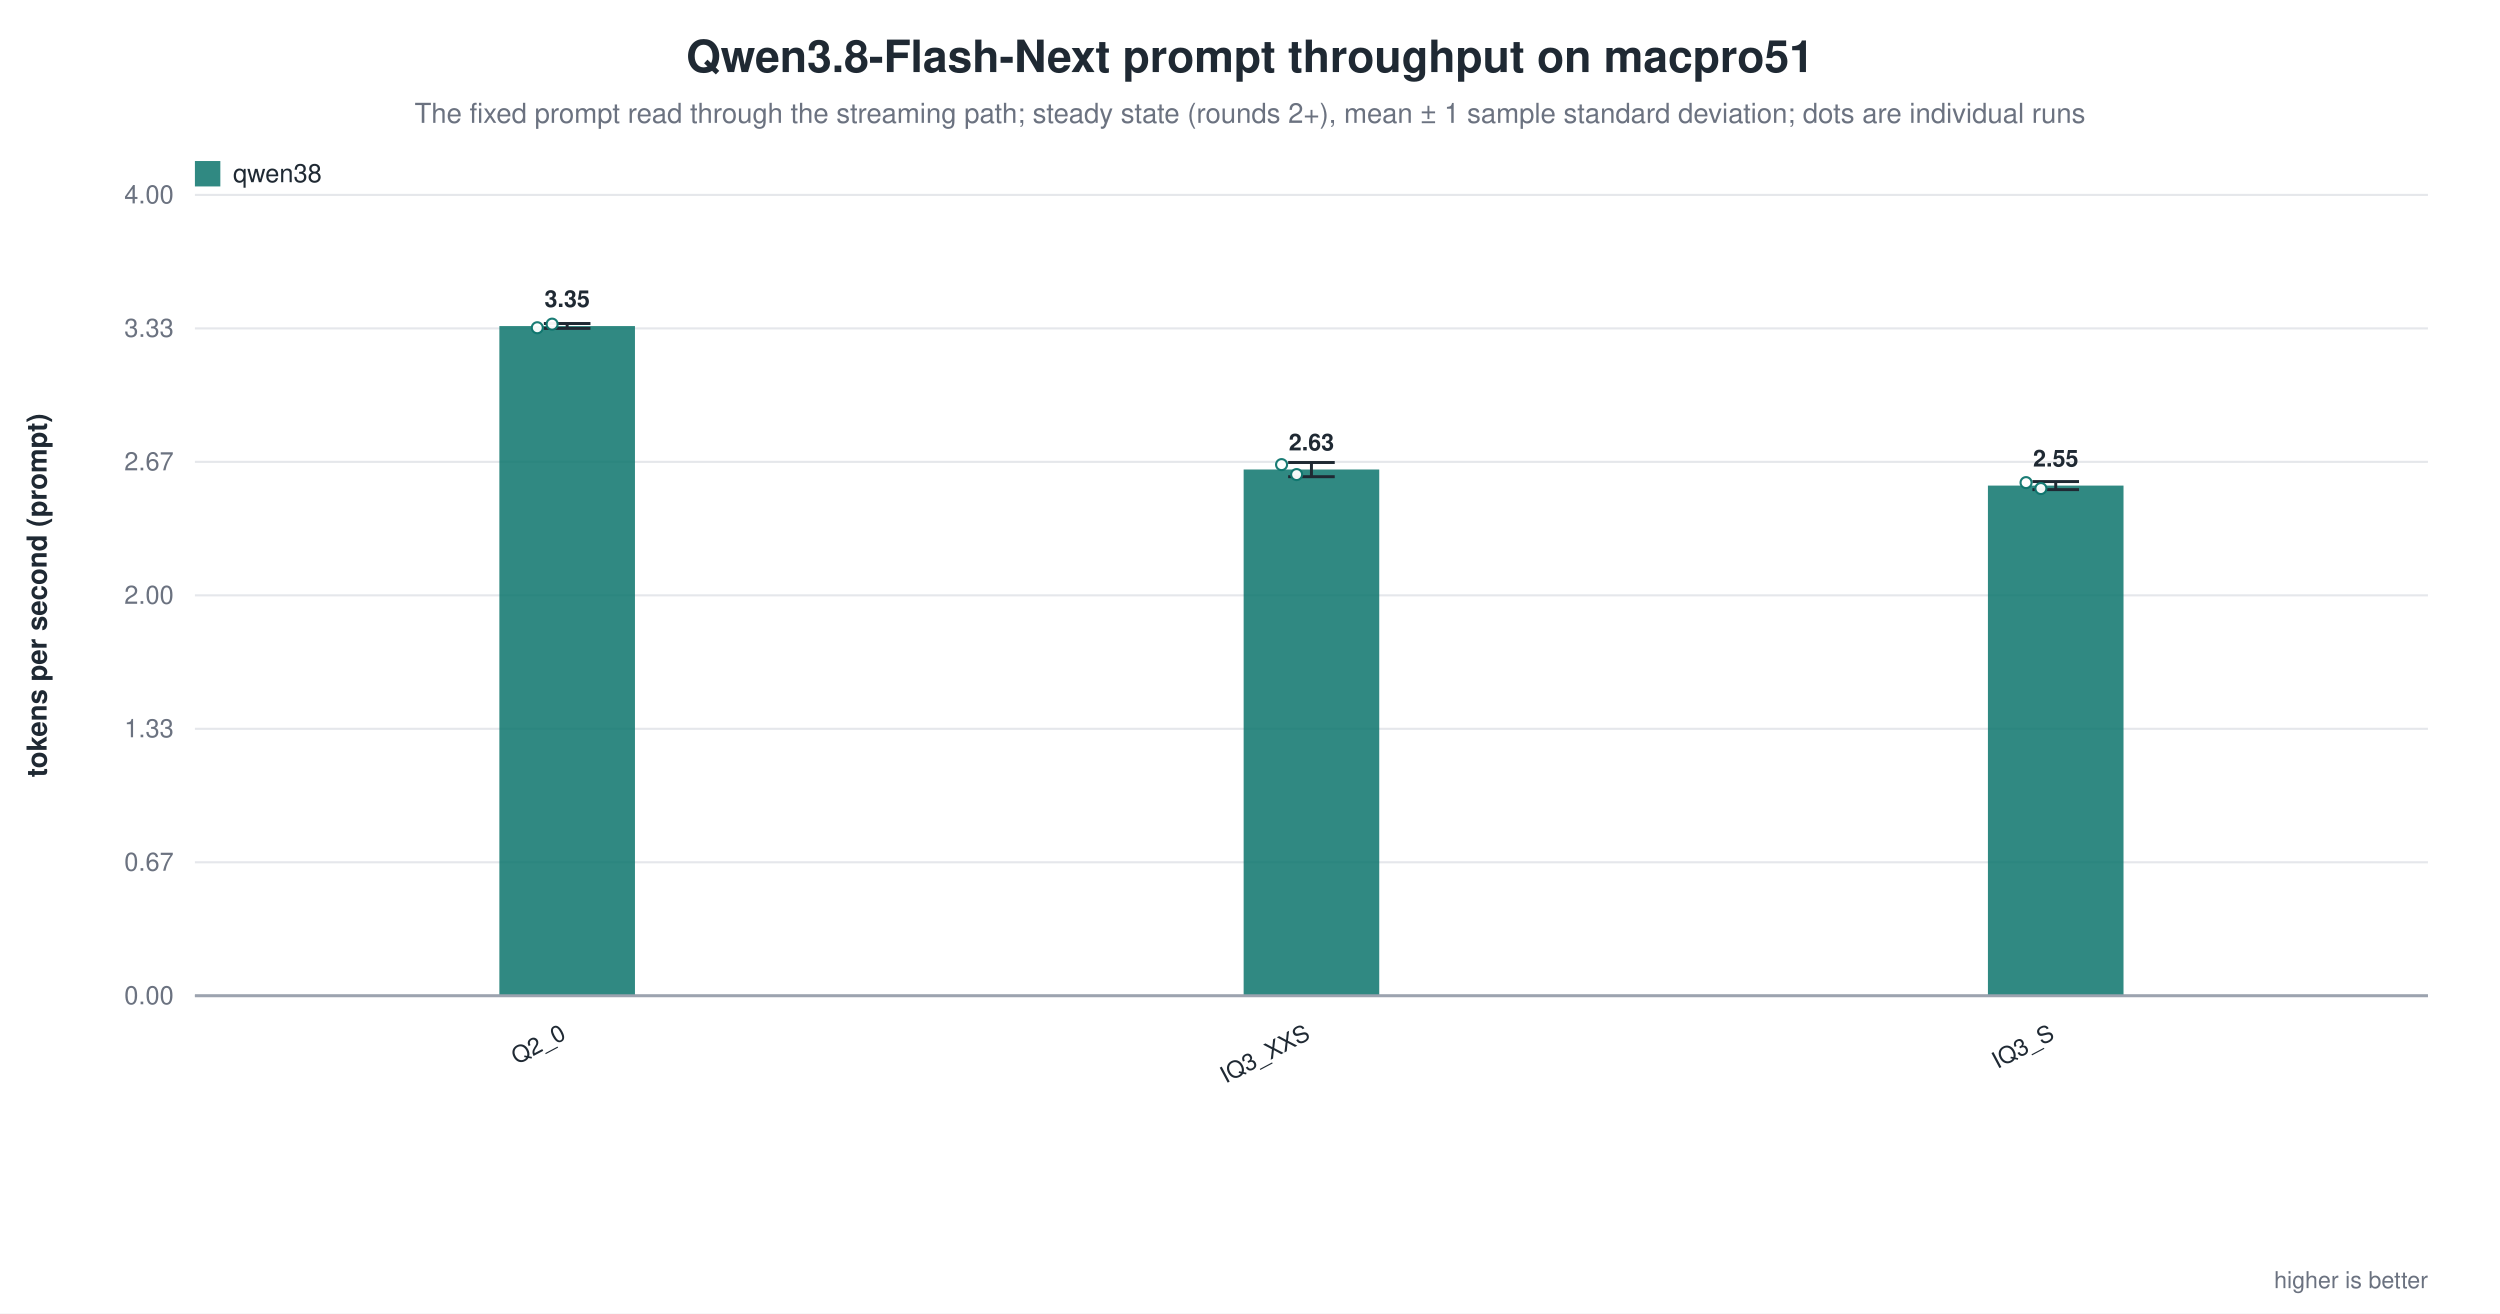
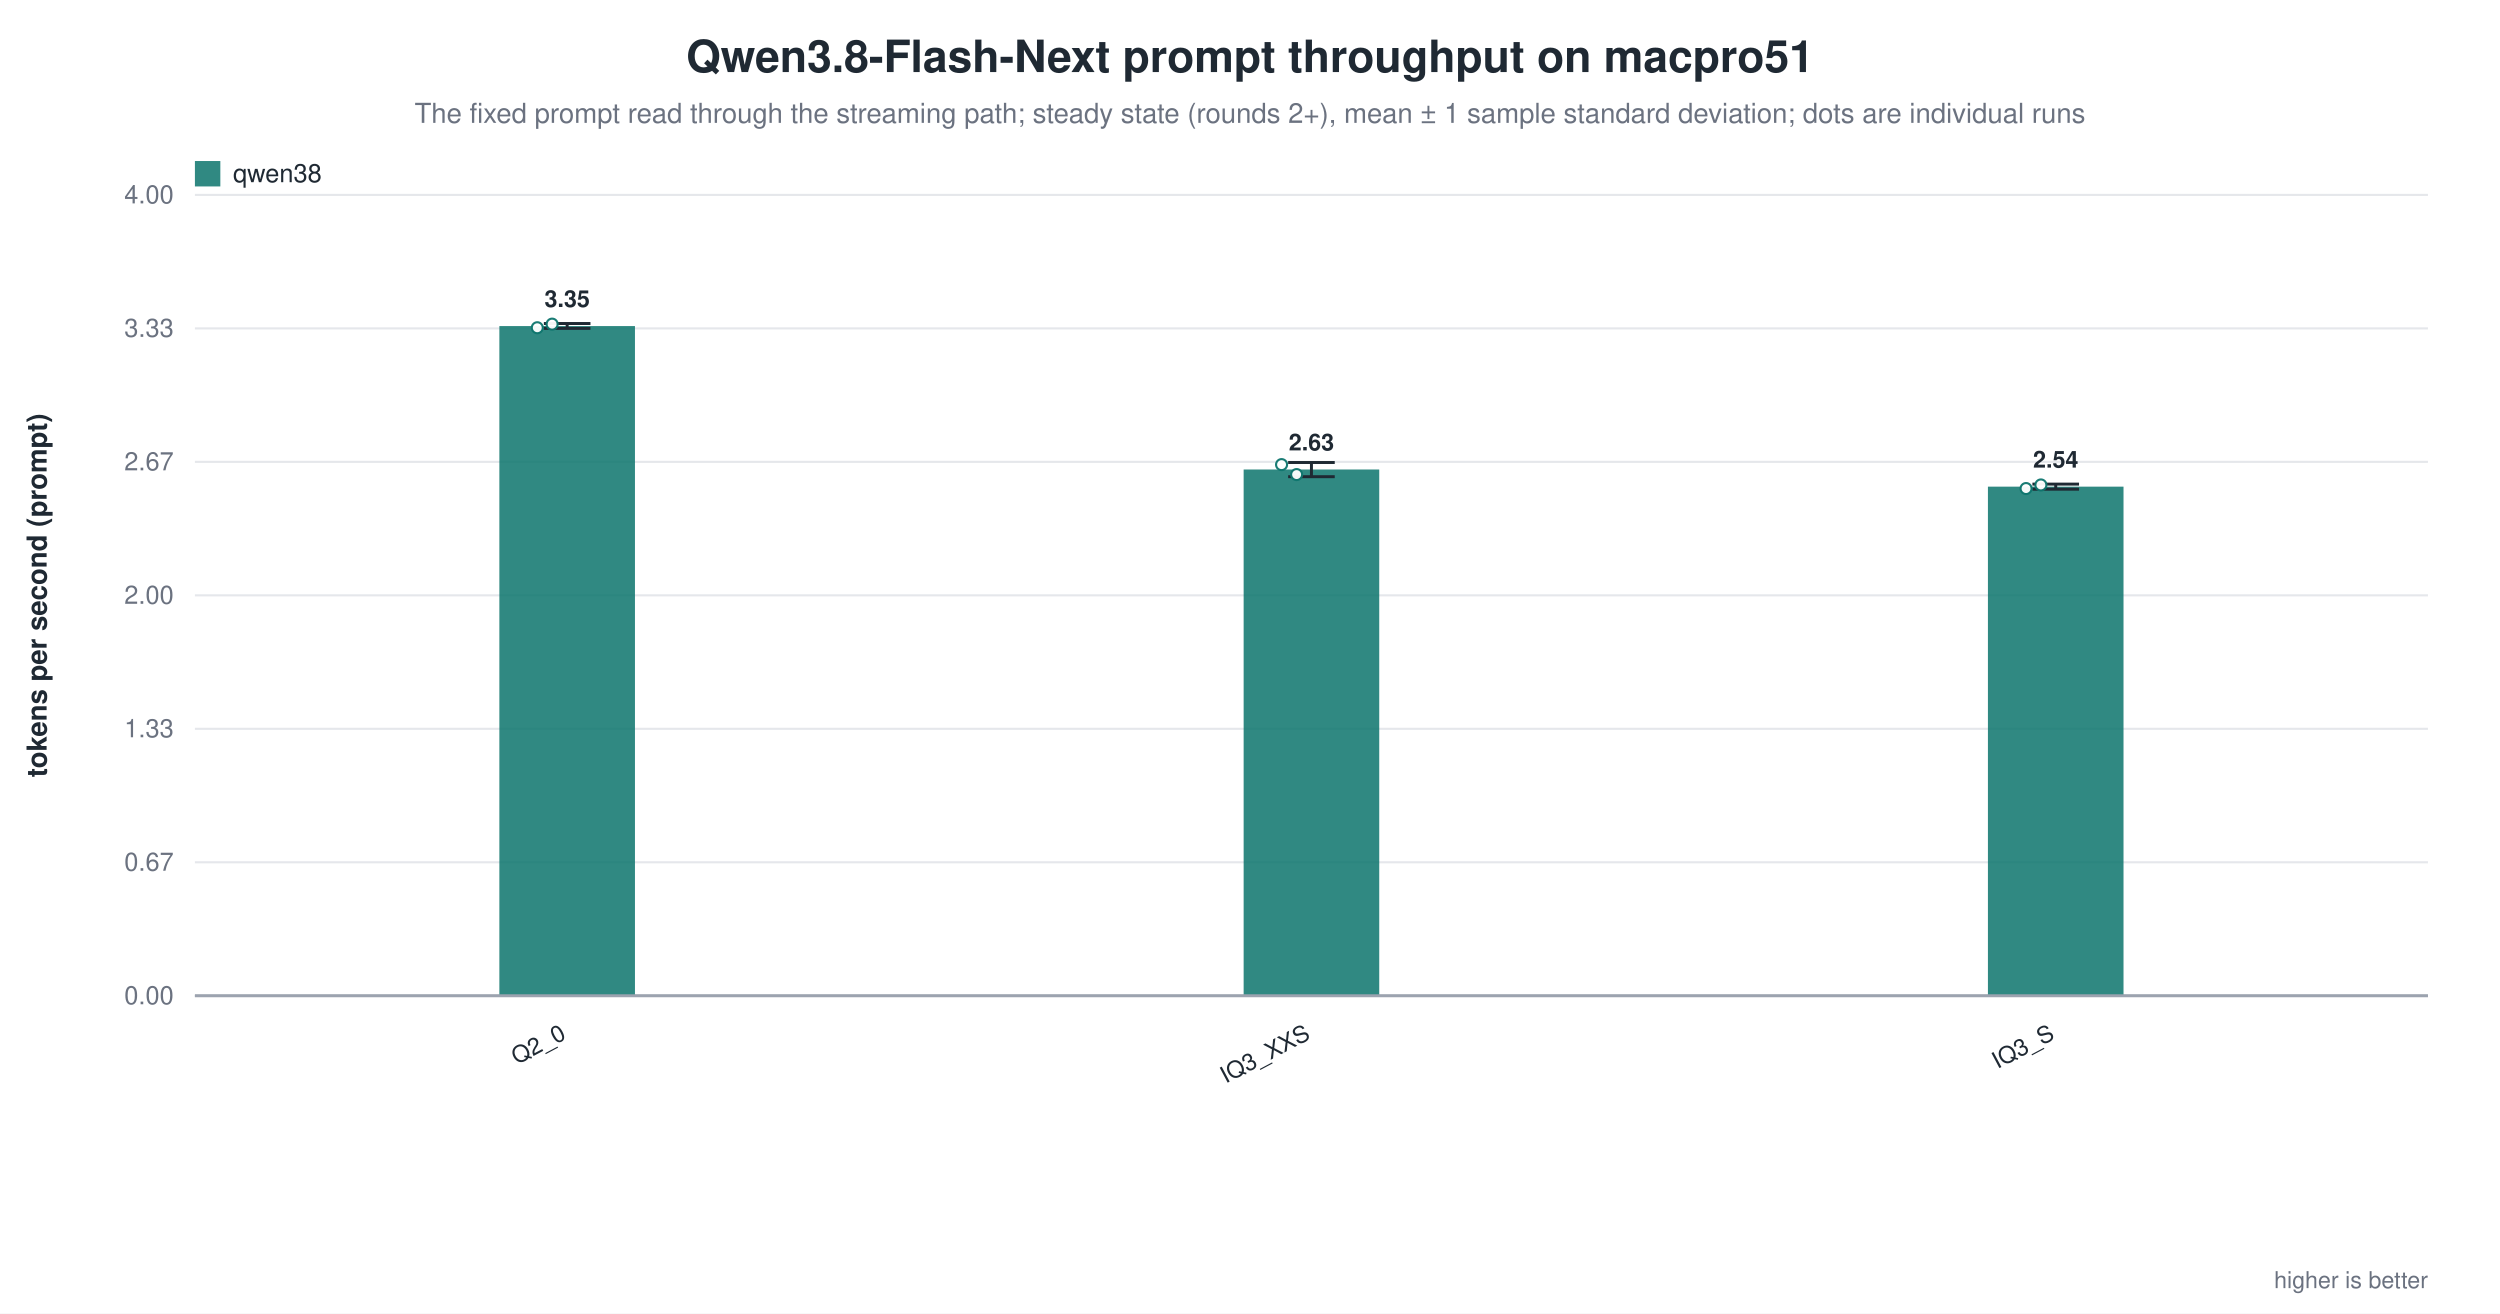
<svg xmlns="http://www.w3.org/2000/svg" width="1180" height="620" viewBox="0 0 1180 620" role="img" aria-label="Qwen3.8-Flash-Next prompt throughput on macpro51">
  <rect width="1180" height="620" fill="white" />
  <text x="590.0" y="34" text-anchor="middle" font-family="Helvetica, Arial, sans-serif" font-size="21" font-weight="600" fill="#1f2933">Qwen3.8-Flash-Next prompt throughput on macpro51</text>
  <text x="590.0" y="58" text-anchor="middle" font-family="Helvetica, Arial, sans-serif" font-size="13" fill="#6b7280">The fixed prompt read through the streaming path; steady state (rounds 2+), mean ± 1 sample standard deviation; dots are individual runs</text>
  <line x1="92.0" y1="470.0" x2="1146.0" y2="470.0" stroke="#9ca3af" stroke-width="1.0" />
  <text x="82.0" y="474.0" text-anchor="end" font-family="Helvetica, Arial, sans-serif" font-size="12" fill="#6b7280" font-weight="400">0.00</text>
  <line x1="92.0" y1="407.0" x2="1146.0" y2="407.0" stroke="#e5e7eb" stroke-width="1.0" />
  <text x="82.0" y="411.0" text-anchor="end" font-family="Helvetica, Arial, sans-serif" font-size="12" fill="#6b7280" font-weight="400">0.67</text>
  <line x1="92.0" y1="344.0" x2="1146.0" y2="344.0" stroke="#e5e7eb" stroke-width="1.0" />
  <text x="82.0" y="348.0" text-anchor="end" font-family="Helvetica, Arial, sans-serif" font-size="12" fill="#6b7280" font-weight="400">1.33</text>
  <line x1="92.0" y1="281.0" x2="1146.0" y2="281.0" stroke="#e5e7eb" stroke-width="1.0" />
  <text x="82.0" y="285.0" text-anchor="end" font-family="Helvetica, Arial, sans-serif" font-size="12" fill="#6b7280" font-weight="400">2.00</text>
  <line x1="92.0" y1="218.0" x2="1146.0" y2="218.0" stroke="#e5e7eb" stroke-width="1.0" />
  <text x="82.0" y="222.0" text-anchor="end" font-family="Helvetica, Arial, sans-serif" font-size="12" fill="#6b7280" font-weight="400">2.67</text>
  <line x1="92.0" y1="155.0" x2="1146.0" y2="155.0" stroke="#e5e7eb" stroke-width="1.0" />
  <text x="82.0" y="159.0" text-anchor="end" font-family="Helvetica, Arial, sans-serif" font-size="12" fill="#6b7280" font-weight="400">3.33</text>
  <line x1="92.0" y1="92.0" x2="1146.0" y2="92.0" stroke="#e5e7eb" stroke-width="1.0" />
  <text x="82.0" y="96.0" text-anchor="end" font-family="Helvetica, Arial, sans-serif" font-size="12" fill="#6b7280" font-weight="400">4.00</text>
  <text x="22.0" y="281.0" text-anchor="middle" font-family="Helvetica, Arial, sans-serif" font-size="13" fill="#1f2933" font-weight="600" transform="rotate(-90.0 22.0 281.0)">tokens per second (prompt)</text>
  <rect x="235.7" y="153.9" width="64.0" height="316.1" fill="#0f766e" opacity="0.86" />
  <line x1="267.7" y1="152.7" x2="267.7" y2="155.0" stroke="#1f2933" stroke-width="1.4" />
  <line x1="256.7" y1="152.7" x2="278.7" y2="152.7" stroke="#1f2933" stroke-width="1.4" />
  <line x1="256.7" y1="155.0" x2="278.7" y2="155.0" stroke="#1f2933" stroke-width="1.4" />
  <circle cx="253.6" cy="154.7" r="2.6" fill="white" stroke="#0f766e" stroke-width="1.0" opacity="0.95" />
  <circle cx="260.6" cy="153.0" r="2.6" fill="white" stroke="#0f766e" stroke-width="1.0" opacity="0.95" />
  <text x="267.7" y="144.9" text-anchor="middle" font-family="Helvetica, Arial, sans-serif" font-size="11" fill="#1f2933" font-weight="600">3.35</text>
  <text x="267.7" y="490.0" text-anchor="end" font-family="Helvetica, Arial, sans-serif" font-size="11" fill="#1f2933" font-weight="500" transform="rotate(-28.0 267.7 490.0)">Q2_0</text>
  <rect x="587.0" y="221.6" width="64.0" height="248.4" fill="#0f766e" opacity="0.86" />
  <line x1="619.0" y1="218.3" x2="619.0" y2="225.0" stroke="#1f2933" stroke-width="1.4" />
  <line x1="608.0" y1="218.3" x2="630.0" y2="218.3" stroke="#1f2933" stroke-width="1.4" />
  <line x1="608.0" y1="225.0" x2="630.0" y2="225.0" stroke="#1f2933" stroke-width="1.4" />
  <circle cx="604.9" cy="219.3" r="2.6" fill="white" stroke="#0f766e" stroke-width="1.0" opacity="0.95" />
  <circle cx="612.0" cy="224.0" r="2.6" fill="white" stroke="#0f766e" stroke-width="1.0" opacity="0.95" />
  <text x="619.0" y="212.6" text-anchor="middle" font-family="Helvetica, Arial, sans-serif" font-size="11" fill="#1f2933" font-weight="600">2.63</text>
  <text x="619.0" y="490.0" text-anchor="end" font-family="Helvetica, Arial, sans-serif" font-size="11" fill="#1f2933" font-weight="500" transform="rotate(-28.0 619.0 490.0)">IQ3_XXS</text>
-   <rect x="938.3" y="229.2" width="64.0" height="240.8" fill="#0f766e" opacity="0.86" />
-   <line x1="970.3" y1="227.3" x2="970.3" y2="231.1" stroke="#1f2933" stroke-width="1.4" />
-   <line x1="959.3" y1="227.3" x2="981.3" y2="227.3" stroke="#1f2933" stroke-width="1.4" />
-   <line x1="959.3" y1="231.1" x2="981.3" y2="231.1" stroke="#1f2933" stroke-width="1.4" />
-   <circle cx="956.3" cy="227.8" r="2.6" fill="white" stroke="#0f766e" stroke-width="1.0" opacity="0.95" />
-   <circle cx="963.3" cy="230.6" r="2.6" fill="white" stroke="#0f766e" stroke-width="1.0" opacity="0.95" />
-   <text x="970.3" y="220.2" text-anchor="middle" font-family="Helvetica, Arial, sans-serif" font-size="11" fill="#1f2933" font-weight="600">2.55</text>
+   <rect x="938.3" y="229.7" width="64.0" height="240.3" fill="#0f766e" opacity="0.86" />
+   <line x1="970.3" y1="228.5" x2="970.3" y2="230.9" stroke="#1f2933" stroke-width="1.4" />
+   <line x1="959.3" y1="228.5" x2="981.3" y2="228.5" stroke="#1f2933" stroke-width="1.4" />
+   <line x1="959.3" y1="230.9" x2="981.3" y2="230.9" stroke="#1f2933" stroke-width="1.4" />
+   <circle cx="956.3" cy="230.6" r="2.6" fill="white" stroke="#0f766e" stroke-width="1.0" opacity="0.95" />
+   <circle cx="963.3" cy="228.9" r="2.6" fill="white" stroke="#0f766e" stroke-width="1.0" opacity="0.95" />
+   <text x="970.3" y="220.7" text-anchor="middle" font-family="Helvetica, Arial, sans-serif" font-size="11" fill="#1f2933" font-weight="600">2.54</text>
  <text x="970.3" y="490.0" text-anchor="end" font-family="Helvetica, Arial, sans-serif" font-size="11" fill="#1f2933" font-weight="500" transform="rotate(-28.0 970.3 490.0)">IQ3_S</text>
  <line x1="92.0" y1="470.0" x2="1146.0" y2="470.0" stroke="#9ca3af" stroke-width="1.4" />
  <rect x="92.0" y="76.0" width="12.0" height="12.0" fill="#0f766e" opacity="0.86" />
  <text x="110.0" y="86.0" text-anchor="start" font-family="Helvetica, Arial, sans-serif" font-size="12" fill="#1f2933" font-weight="500">qwen38</text>
  <text x="1146.0" y="608.0" text-anchor="end" font-family="Helvetica, Arial, sans-serif" font-size="11" fill="#6b7280" font-weight="400">higher is better</text>
</svg>
